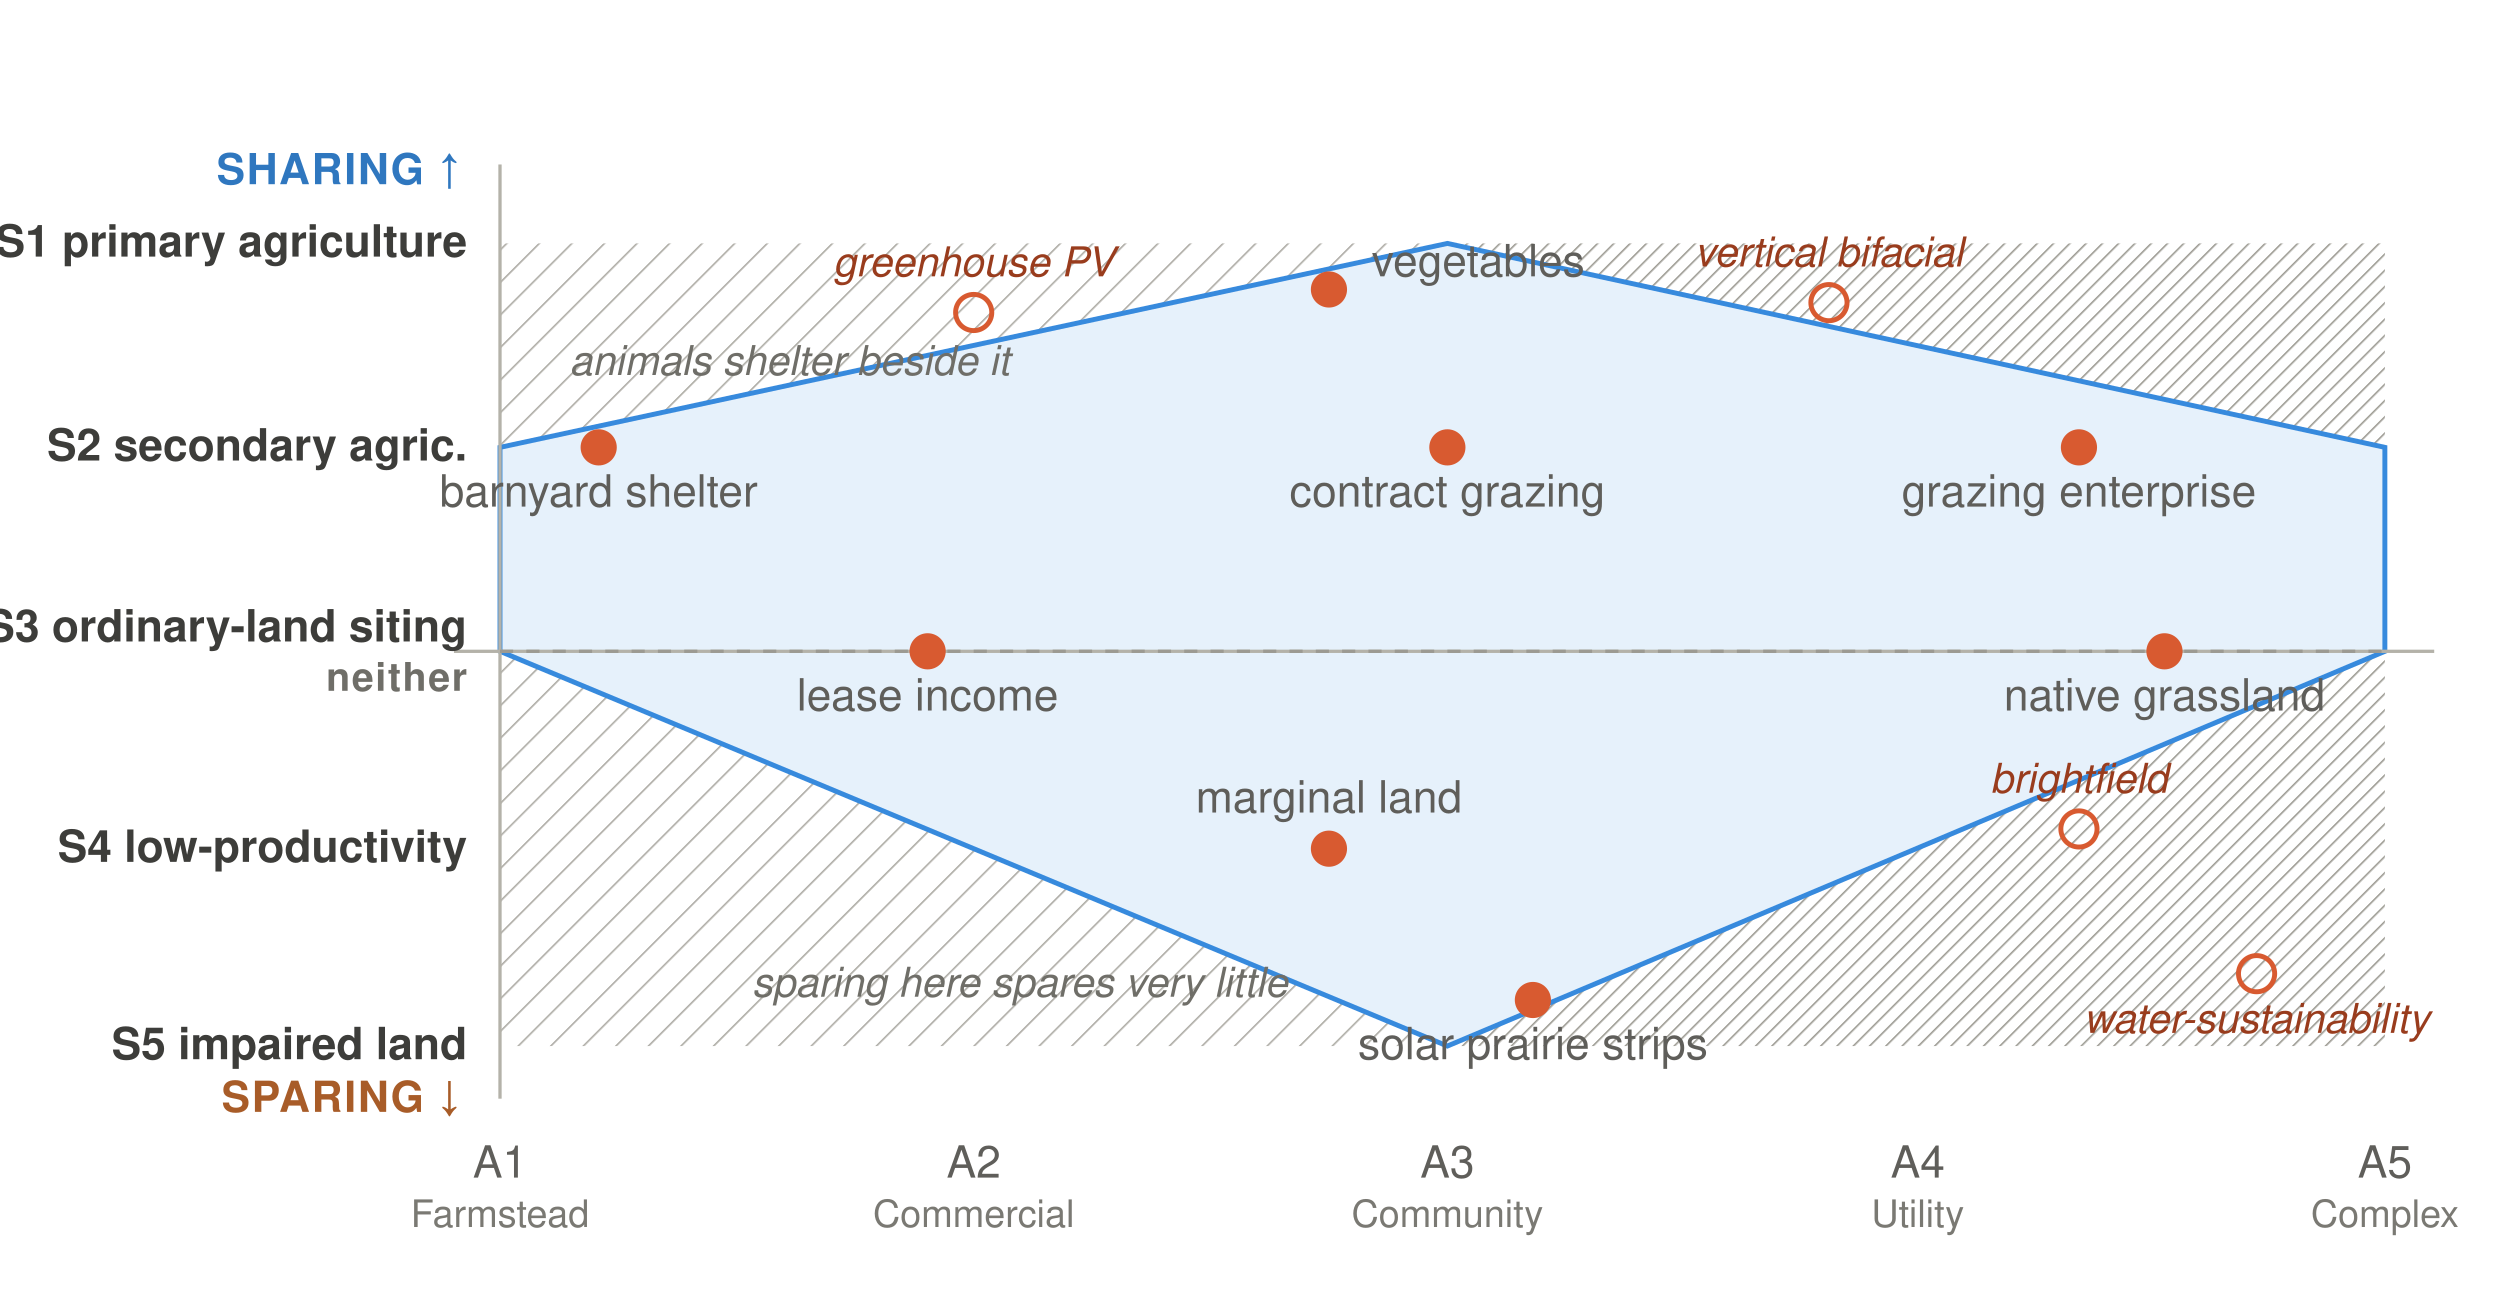
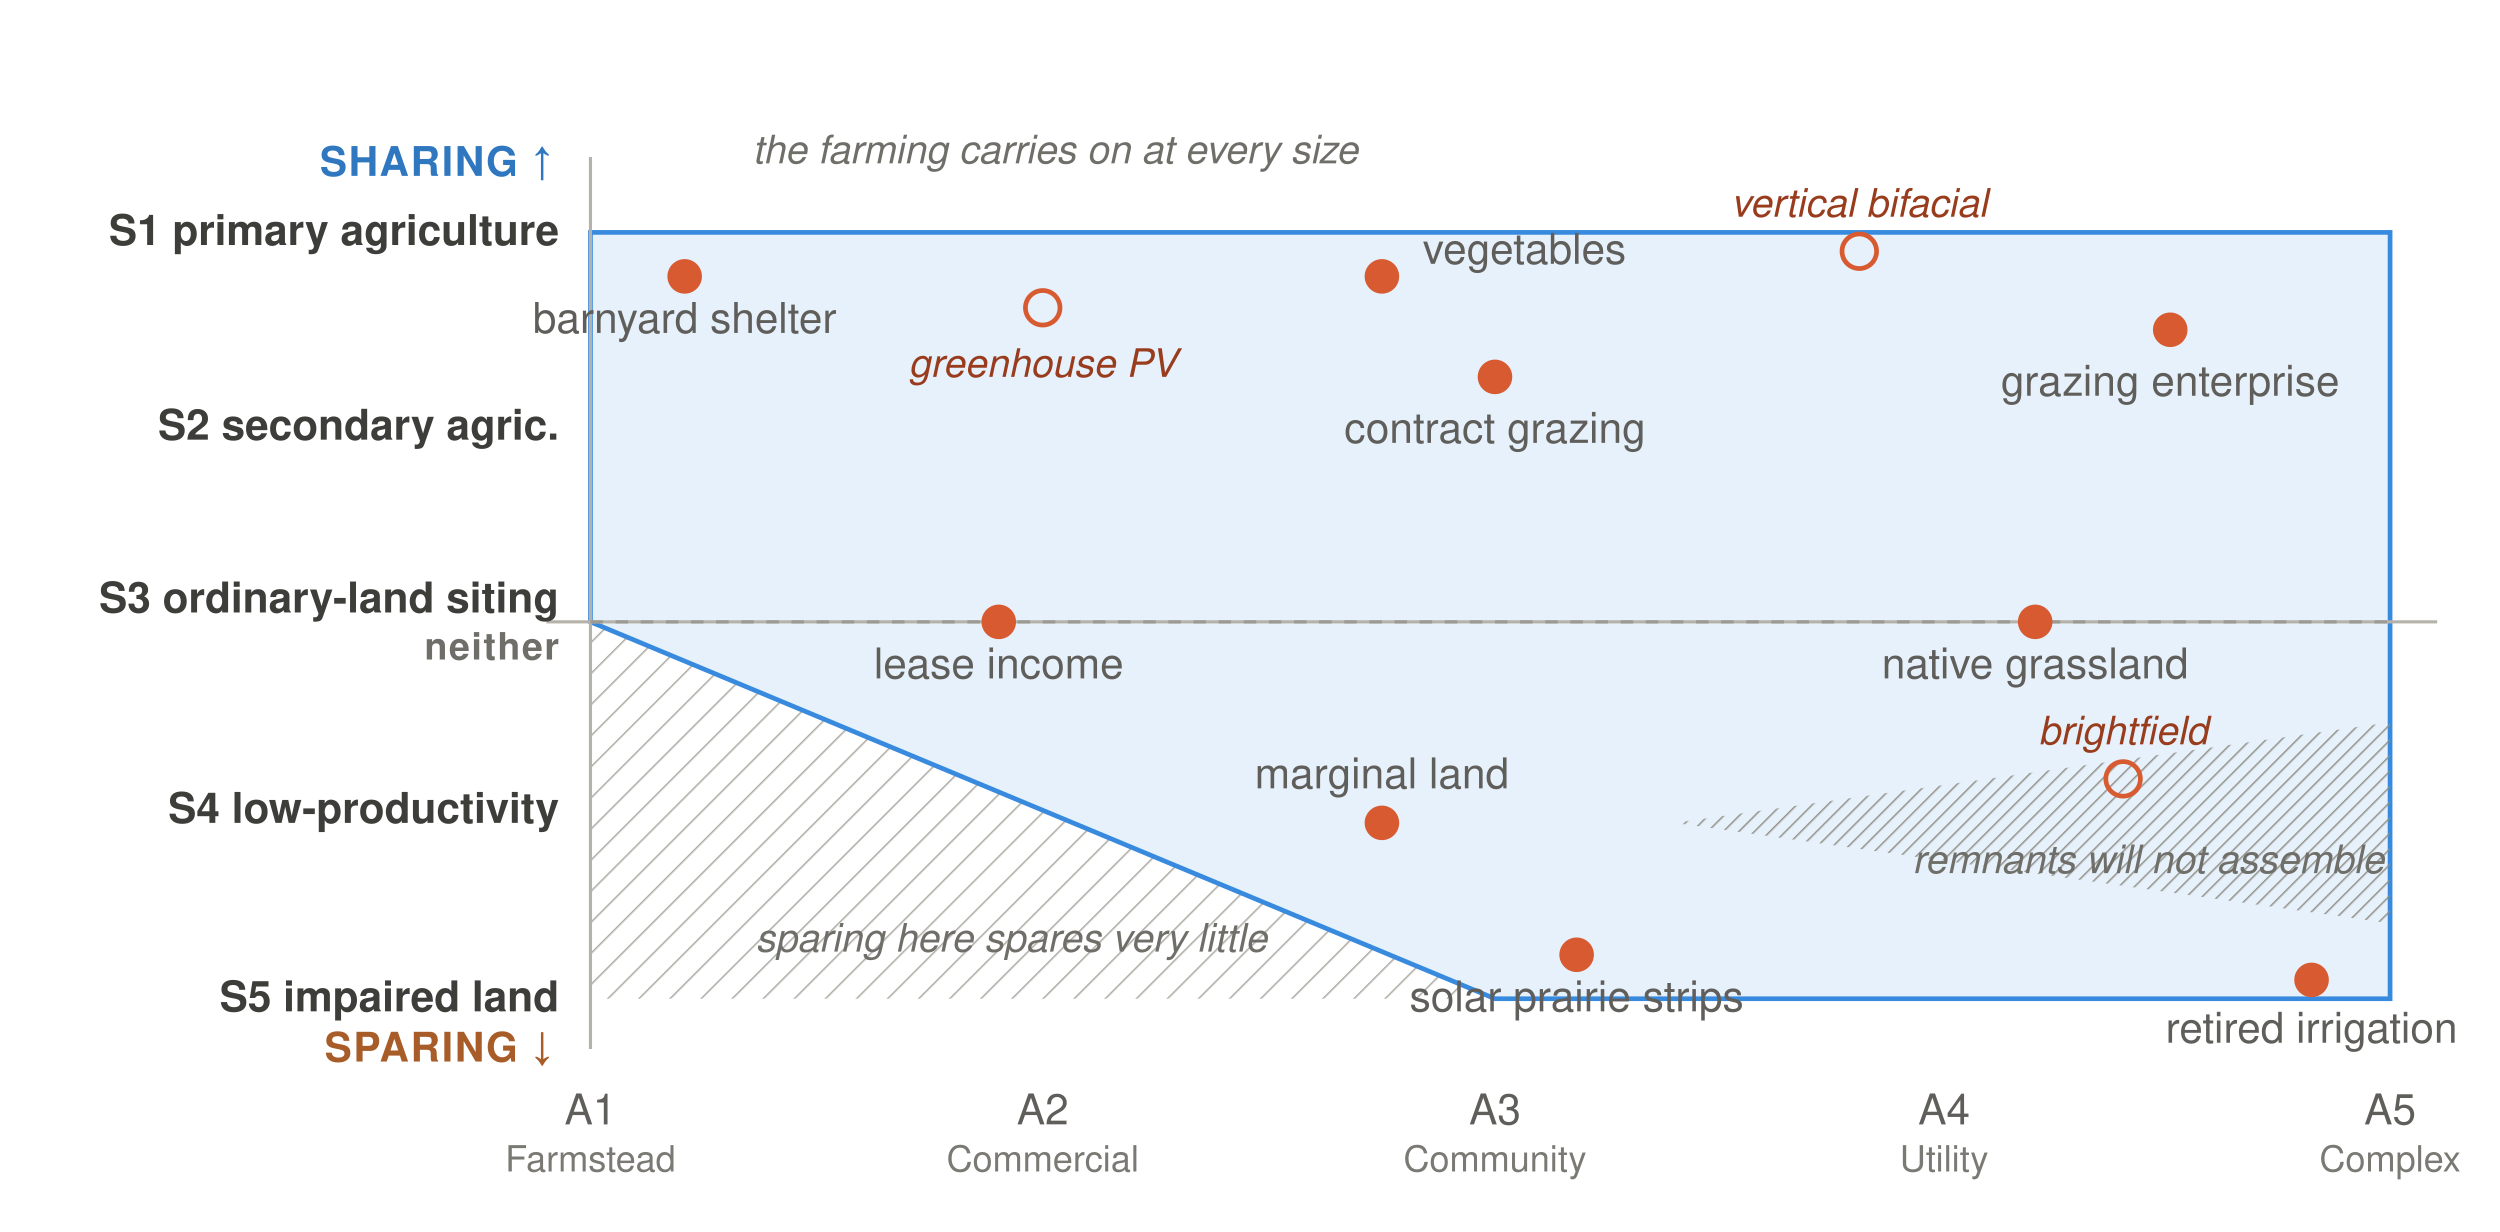
- <svg xmlns="http://www.w3.org/2000/svg" width="760" height="392" viewBox="0 0 760 392" role="img">
+ <svg xmlns="http://www.w3.org/2000/svg" width="796" height="392" viewBox="-36 0 796 392" role="img">
  <defs>
    <pattern id="hatchL" width="7" height="7" patternTransform="rotate(45)" patternUnits="userSpaceOnUse">
      <line x1="0" y1="0" x2="0" y2="7" stroke="#8f8d84" stroke-width="1" />
    </pattern>
    <pattern id="hatchD" width="3.5" height="3.5" patternTransform="rotate(45)" patternUnits="userSpaceOnUse">
      <line x1="0" y1="0" x2="0" y2="3.5" stroke="#8f8d84" stroke-width="1" />
    </pattern>
  </defs>
  <style>
text{font-family:ui-sans-serif,system-ui,-apple-system,"Segoe UI",Helvetica,Arial,sans-serif}
.ts{font-size:13.5px;fill:#5f5e5a}.rl{font-size:13.5px;font-weight:600;fill:#3d3d3a}
.an{font-size:11.5px;fill:#7a7973}
.ex{font-size:12.5px;font-style:italic;fill:#993C1D}.gy{font-size:12.5px;font-style:italic;fill:#6f6e68}
.dir{font-size:13px;font-weight:700;letter-spacing:.04em;fill:#2f77bf}
.dir2{font-size:13px;font-weight:700;letter-spacing:.04em;fill:#a85c28}
.ctr{font-size:12px;font-weight:600;letter-spacing:.04em;fill:#6f6e68}
.ax{stroke:#b4b2a9;stroke-width:1}.cen{stroke:#9c9a92;stroke-width:1;stroke-dasharray:4 4}
</style>
-   <polygon points="440,74 725,74 725,136" fill="url(#hatchD)" opacity="0.85" />
-   <polygon points="440,318 725,318 725,198" fill="url(#hatchD)" opacity="0.85" />
-   <polygon points="152,74 440,74 152,136" fill="url(#hatchL)" opacity="0.7" />
-   <polygon points="152,318 440,318 152,198" fill="url(#hatchL)" opacity="0.7" />
-   <polygon points="152,136 440,74 725,136 725,198 440,318 152,198" fill="#E6F1FB" stroke="#378ADD" stroke-width="1.5" />
+   <polygon points="152,198 440,318 152,318" fill="url(#hatchL)" opacity="0.7" />
+   <polygon points="152,74 725,74 725,318 440,318 152,198" fill="#E6F1FB" stroke="#378ADD" stroke-width="1.5" />
+   <polygon points="497,262 725,230 725,294" fill="url(#hatchD)" opacity="0.9" />
  <line class="ax" x1="152" y1="50" x2="152" y2="334" />
  <line class="ax" x1="138" y1="198" x2="740" y2="198" />
  <line class="cen" x1="152" y1="198" x2="725" y2="198" />
  <text class="dir" x="140" y="56" text-anchor="end">SHARING ↑</text>
  <text class="dir2" x="140" y="338" text-anchor="end">SPARING ↓</text>
  <text class="rl" x="142" y="78" text-anchor="end">S1 primary agriculture</text>
  <text class="rl" x="142" y="140" text-anchor="end">S2 secondary agric.</text>
  <text class="rl" x="142" y="195" text-anchor="end">S3 ordinary-land siting</text>
  <text class="ctr" x="142" y="210" text-anchor="end">neither</text>
  <text class="rl" x="142" y="262" text-anchor="end">S4 low-productivity</text>
  <text class="rl" x="142" y="322" text-anchor="end">S5 impaired land</text>
  <text class="ts" x="152" y="358" text-anchor="middle">A1</text>
  <text class="an" x="152" y="373" text-anchor="middle">Farmstead</text>
  <text class="ts" x="296" y="358" text-anchor="middle">A2</text>
  <text class="an" x="296" y="373" text-anchor="middle">Commercial</text>
  <text class="ts" x="440" y="358" text-anchor="middle">A3</text>
  <text class="an" x="440" y="373" text-anchor="middle">Community</text>
  <text class="ts" x="583" y="358" text-anchor="middle">A4</text>
  <text class="an" x="583" y="373" text-anchor="middle">Utility</text>
  <text class="ts" x="725" y="358" text-anchor="middle">A5</text>
  <text class="an" x="725" y="373" text-anchor="middle">Complex</text>
-   <text class="gy" x="240" y="114" text-anchor="middle">animals shelter beside it</text>
-   <text class="gy" x="310" y="303" text-anchor="middle">sparing here spares very little</text>
-   <circle cx="182" cy="136" r="5.5" fill="#D85A30" />
-   <text class="ts" x="182" y="154" text-anchor="middle" fill="#993C1D">barnyard shelter</text>
-   <circle cx="440" cy="136" r="5.5" fill="#D85A30" />
-   <text class="ts" x="440" y="154" text-anchor="middle" fill="#993C1D">contract grazing</text>
-   <circle cx="632" cy="136" r="5.5" fill="#D85A30" />
-   <text class="ts" x="632" y="154" text-anchor="middle" fill="#993C1D">grazing enterprise</text>
+   <text class="gy" x="300" y="52" text-anchor="middle">the farming carries on at every size</text>
+   <text class="gy" x="286" y="303" text-anchor="middle">sparing here spares very little</text>
+   <text class="gy" x="648" y="278" text-anchor="middle">remnants will not assemble</text>
+   <circle cx="182" cy="88" r="5.5" fill="#D85A30" />
+   <text class="ts" x="182" y="106" text-anchor="middle" fill="#993C1D">barnyard shelter</text>
  <circle cx="404" cy="88" r="5.5" fill="#D85A30" />
  <text class="ts" x="417" y="84" text-anchor="start" fill="#993C1D">vegetables</text>
+   <circle cx="655" cy="105" r="5.5" fill="#D85A30" />
+   <text class="ts" x="655" y="126" text-anchor="middle" fill="#993C1D">grazing enterprise</text>
+   <circle cx="440" cy="120" r="5.5" fill="#D85A30" />
+   <text class="ts" x="440" y="141" text-anchor="middle" fill="#993C1D">contract grazing</text>
  <circle cx="282" cy="198" r="5.5" fill="#D85A30" />
  <text class="ts" x="282" y="216" text-anchor="middle" fill="#993C1D">lease income</text>
-   <circle cx="658" cy="198" r="5.5" fill="#D85A30" />
-   <text class="ts" x="658" y="216" text-anchor="middle" fill="#993C1D">native grassland</text>
-   <circle cx="404" cy="258" r="5.5" fill="#D85A30" />
-   <text class="ts" x="404" y="247" text-anchor="middle" fill="#993C1D">marginal land</text>
+   <circle cx="612" cy="198" r="5.5" fill="#D85A30" />
+   <text class="ts" x="612" y="216" text-anchor="middle" fill="#993C1D">native grassland</text>
+   <circle cx="404" cy="262" r="5.5" fill="#D85A30" />
+   <text class="ts" x="404" y="251" text-anchor="middle" fill="#993C1D">marginal land</text>
  <circle cx="466" cy="304" r="5.5" fill="#D85A30" />
  <text class="ts" x="466" y="322" text-anchor="middle" fill="#993C1D">solar prairie strips</text>
-   <circle cx="296" cy="95" r="5.5" fill="none" stroke="#D85A30" stroke-width="1.5" />
-   <text class="ex" x="296" y="84" text-anchor="middle">greenhouse PV</text>
-   <circle cx="556" cy="92" r="5.5" fill="none" stroke="#D85A30" stroke-width="1.5" />
-   <text class="ex" x="556" y="81" text-anchor="middle">vertical bifacial</text>
-   <circle cx="632" cy="252" r="5.5" fill="none" stroke="#D85A30" stroke-width="1.5" />
-   <text class="ex" x="632" y="241" text-anchor="middle">brightfield</text>
-   <circle cx="686" cy="296" r="5.5" fill="none" stroke="#D85A30" stroke-width="1.5" />
-   <text class="ex" x="686" y="314" text-anchor="middle">water-sustainability</text>
+   <circle cx="700" cy="312" r="5.5" fill="#D85A30" />
+   <text class="ts" x="700" y="332" text-anchor="middle" fill="#993C1D">retired irrigation</text>
+   <circle cx="296" cy="98" r="5.5" fill="none" stroke="#D85A30" stroke-width="1.5" />
+   <text class="ex" x="296" y="120" text-anchor="middle">greenhouse PV</text>
+   <circle cx="556" cy="80" r="5.5" fill="none" stroke="#D85A30" stroke-width="1.5" />
+   <text class="ex" x="556" y="69" text-anchor="middle">vertical bifacial</text>
+   <circle cx="640" cy="248" r="5.5" fill="none" stroke="#D85A30" stroke-width="1.5" />
+   <text class="ex" x="640" y="237" text-anchor="middle">brightfield</text>
</svg>
